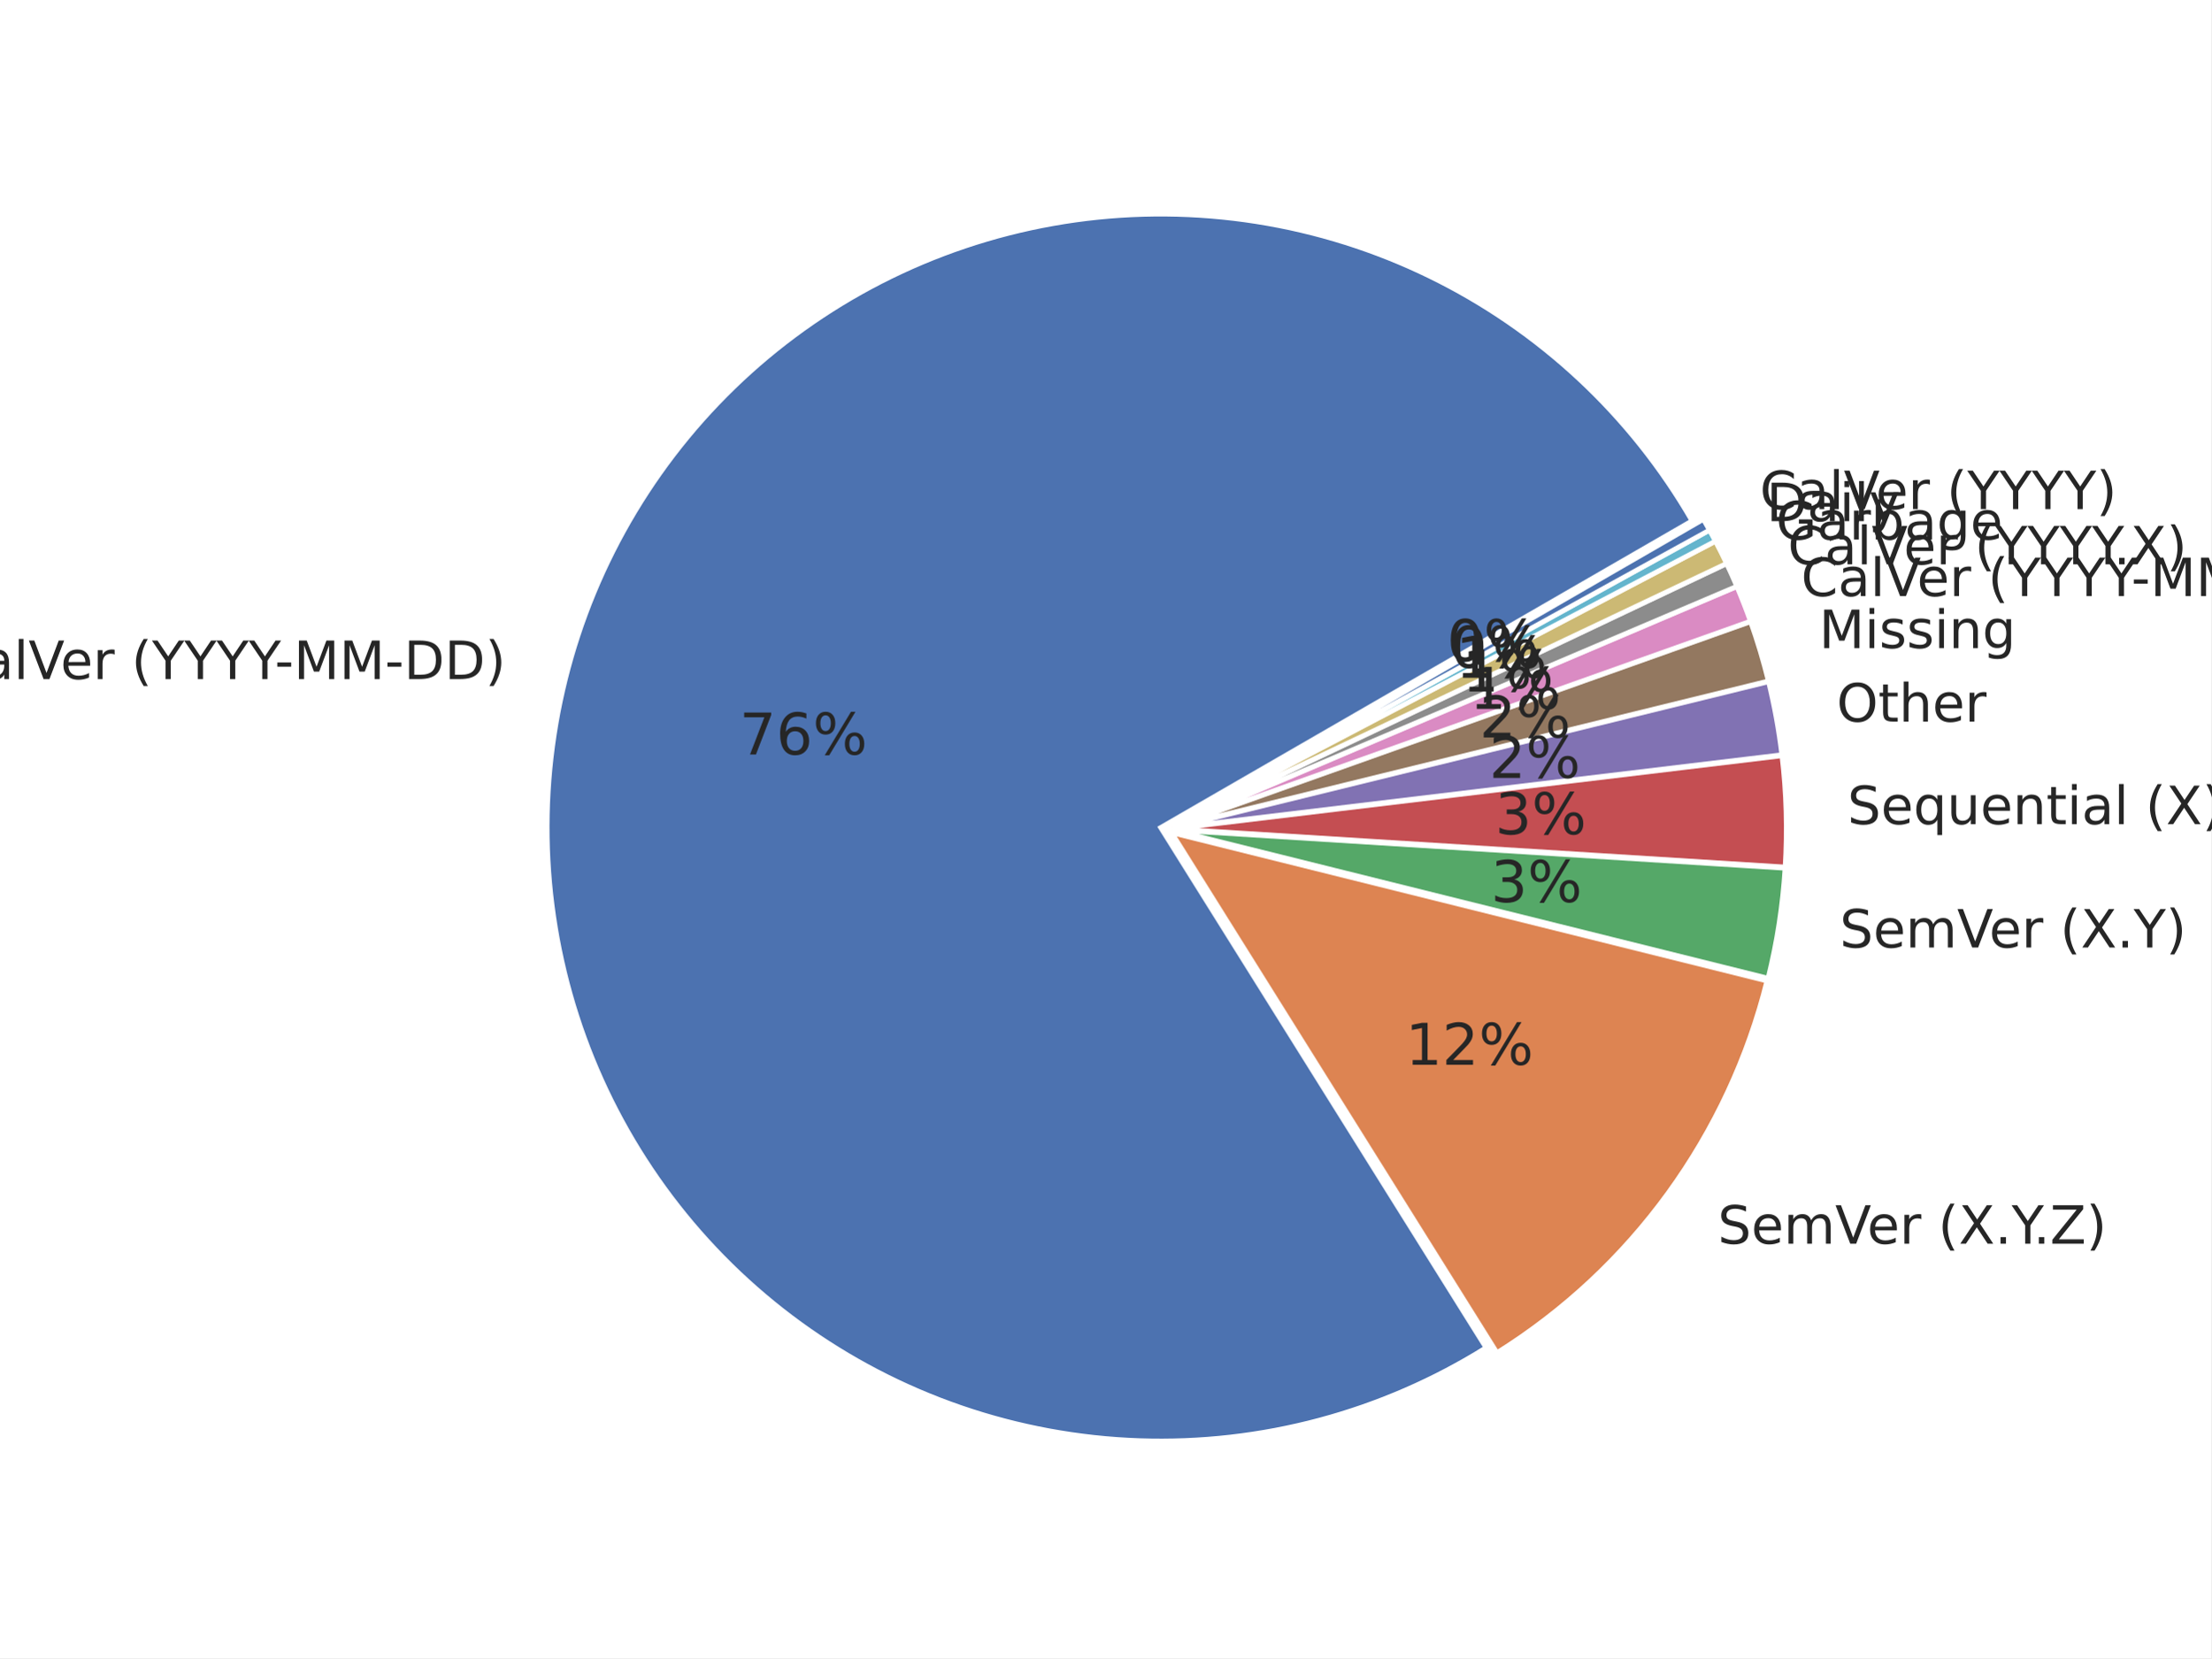
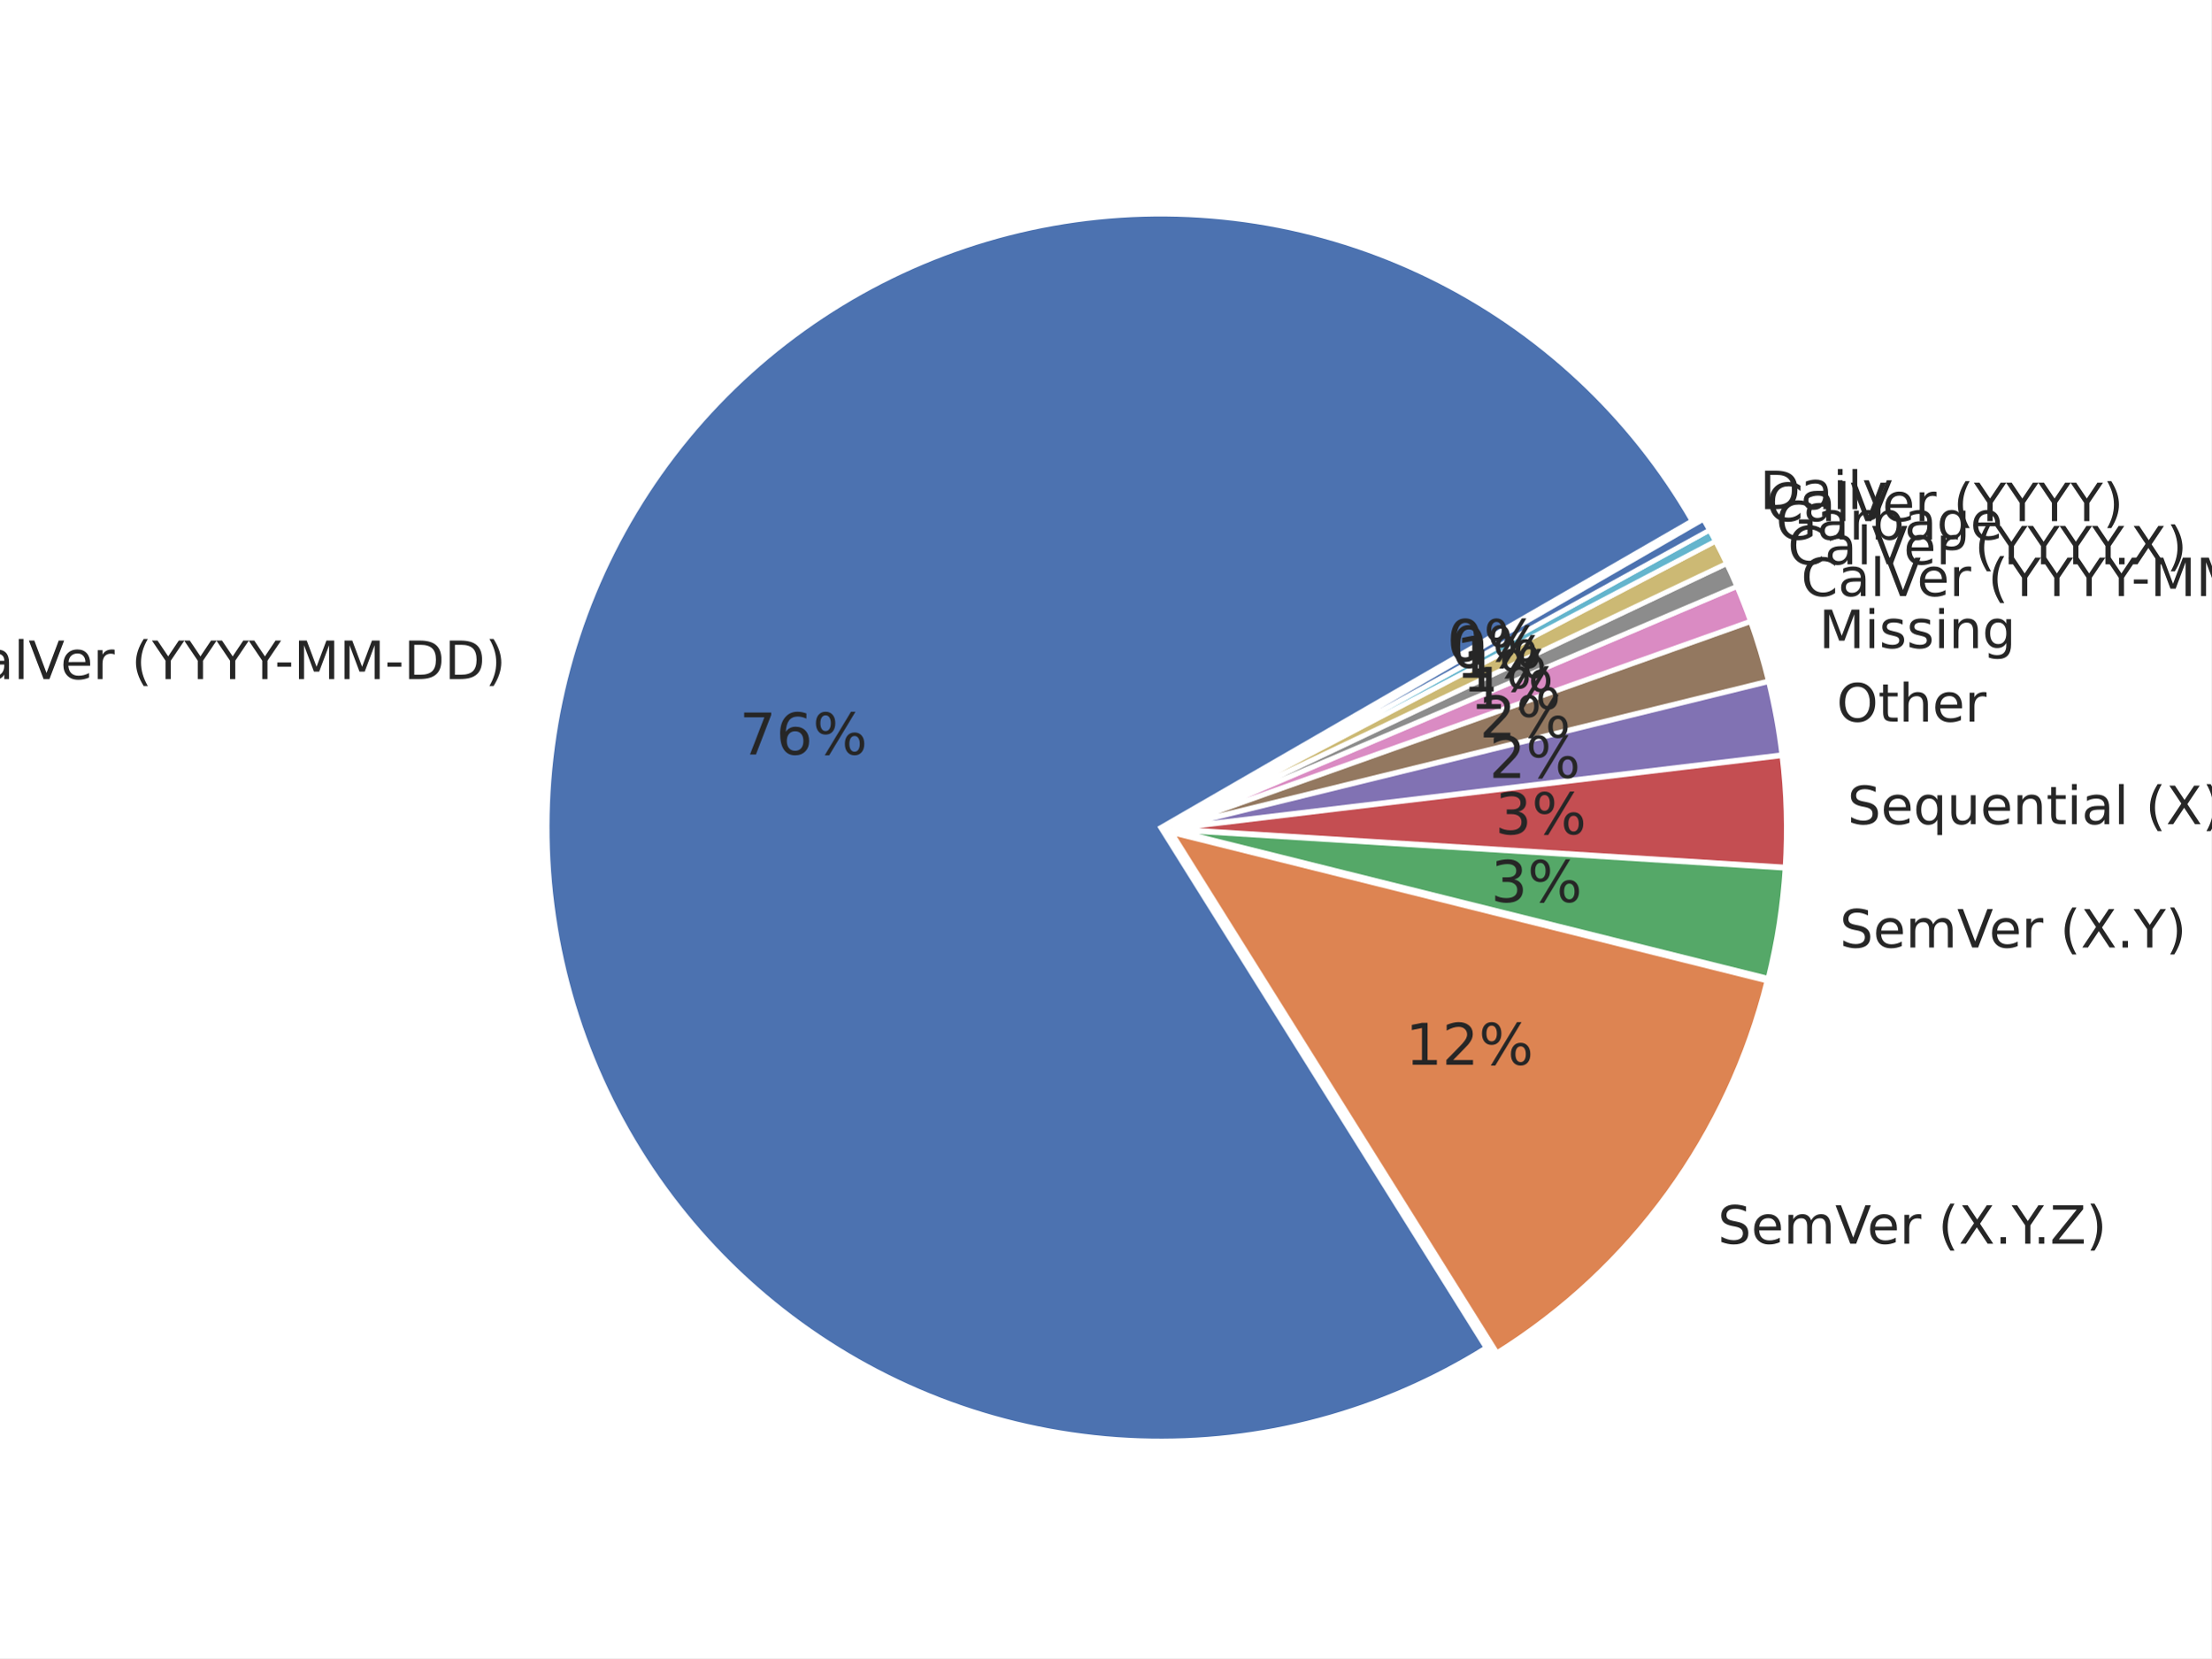
<svg xmlns="http://www.w3.org/2000/svg" xmlns:xlink="http://www.w3.org/1999/xlink" width="460.8pt" height="345.6pt" viewBox="0 0 460.8 345.6" version="1.1">
  <defs>
    <style type="text/css">*{stroke-linejoin: round; stroke-linecap: butt}</style>
  </defs>
  <g id="figure_1">
    <g id="patch_1">
      <path d="M 0 345.6  L 460.8 345.6  L 460.8 0  L 0 0  z " style="fill: #ffffff" />
    </g>
    <g id="axes_1">
      <g id="matplotlib.axis_1" />
      <g id="matplotlib.axis_2" />
      <g id="patch_2">
        <path d="M 352.63 108.555  C 346.295 97.581 338.363 87.61 329.096 78.969  C 319.828 70.327 309.328 63.111 297.939 57.557  C 286.55 52.003 274.398 48.173 261.883 46.192  C 249.368 44.21 236.627 44.1 224.079 45.865  C 211.532 47.63 199.316 51.25 187.833 56.607  C 176.349 61.964 165.726 68.998 156.311 77.478  C 146.896 85.958 138.793 95.791 132.269 106.654  C 125.745 117.516 120.872 129.288 117.809 141.584  C 114.747 153.879 113.528 166.562 114.195 179.215  C 114.861 191.869 117.405 204.354 121.742 216.259  C 126.079 228.165 132.162 239.36 139.791 249.478  C 147.419 259.595 156.51 268.522 166.763 275.967  C 177.017 283.411 188.321 289.291 200.303 293.411  C 212.285 297.532 224.814 299.85 237.477 300.287  C 250.141 300.724 262.8 299.277 275.038 295.992  C 287.276 292.707 298.958 287.622 309.7 280.902  L 241.89 172.491  z " style="fill: #4c72b0; stroke: #ffffff; stroke-linejoin: miter" />
      </g>
      <g id="patch_3">
        <path d="M 311.976 281.962  C 325.89 273.259 337.999 261.958 347.641 248.678  C 357.283 235.397 364.279 220.384 368.246 204.458  L 244.165 173.551  z " style="fill: #dd8452; stroke: #ffffff; stroke-linejoin: miter" />
      </g>
      <g id="patch_4">
        <path d="M 368.475 203.902  C 369.412 200.141 370.177 196.34 370.769 192.51  C 371.36 188.679 371.777 184.824 372.018 180.956  L 244.394 172.995  z " style="fill: #55a868; stroke: #ffffff; stroke-linejoin: miter" />
      </g>
      <g id="patch_5">
        <path d="M 372.033 180.724  C 372.274 176.856 372.339 172.978 372.229 169.104  C 372.118 165.23 371.831 161.363 371.368 157.515  L 244.409 172.763  z " style="fill: #c44e52; stroke: #ffffff; stroke-linejoin: miter" />
      </g>
      <g id="patch_6">
        <path d="M 371.348 157.322  C 371.04 154.757 370.654 152.202 370.191 149.66  C 369.729 147.118 369.189 144.591 368.573 142.082  L 244.389 172.571  z " style="fill: #8172b3; stroke: #ffffff; stroke-linejoin: miter" />
      </g>
      <g id="patch_7">
        <path d="M 368.54 141.944  C 368.026 139.853 367.46 137.775 366.842 135.713  C 366.224 133.651 365.553 131.604 364.832 129.576  L 244.356 172.433  z " style="fill: #937860; stroke: #ffffff; stroke-linejoin: miter" />
      </g>
      <g id="patch_8">
        <path d="M 364.798 129.478  C 364.365 128.261 363.914 127.051 363.444 125.847  C 362.975 124.644 362.487 123.448 361.981 122.259  L 244.322 172.335  z " style="fill: #da8bc3; stroke: #ffffff; stroke-linejoin: miter" />
      </g>
      <g id="patch_9">
        <path d="M 361.956 122.2  C 361.619 121.407 361.274 120.618 360.92 119.833  C 360.567 119.048 360.206 118.266 359.837 117.488  L 244.297 172.276  z " style="fill: #8c8c8c; stroke: #ffffff; stroke-linejoin: miter" />
      </g>
      <g id="patch_10">
        <path d="M 359.815 117.441  C 359.446 116.663 359.069 115.889 358.685 115.118  C 358.3 114.348 357.908 113.581 357.508 112.819  L 244.275 172.229  z " style="fill: #ccb974; stroke: #ffffff; stroke-linejoin: miter" />
      </g>
      <g id="patch_11">
        <path d="M 357.49 112.784  C 357.29 112.403 357.088 112.023 356.884 111.643  C 356.68 111.264 356.474 110.886 356.266 110.509  L 244.257 172.194  z " style="fill: #64b5cd; stroke: #ffffff; stroke-linejoin: miter" />
      </g>
      <g id="patch_12">
        <path d="M 356.254 110.486  C 356.046 110.109 355.837 109.733 355.625 109.358  C 355.414 108.983 355.2 108.609 354.985 108.236  L 244.244 172.172  z " style="fill: #4c72b0; stroke: #ffffff; stroke-linejoin: miter" />
      </g>
      <g id="text_1">
        <g style="fill: #262626" transform="translate(-11.54596 141.5284) scale(0.11 -0.11)">
          <defs>
            <path id="DejaVuSans-43" d="M 4122 4306  L 4122 3641  Q 3803 3938 3442 4084  Q 3081 4231 2675 4231  Q 1875 4231 1450 3742  Q 1025 3253 1025 2328  Q 1025 1406 1450 917  Q 1875 428 2675 428  Q 3081 428 3442 575  Q 3803 722 4122 1019  L 4122 359  Q 3791 134 3420 21  Q 3050 -91 2638 -91  Q 1578 -91 968 557  Q 359 1206 359 2328  Q 359 3453 968 4101  Q 1578 4750 2638 4750  Q 3056 4750 3426 4639  Q 3797 4528 4122 4306  z " transform="scale(0.015625)" />
            <path id="DejaVuSans-61" d="M 2194 1759  Q 1497 1759 1228 1600  Q 959 1441 959 1056  Q 959 750 1161 570  Q 1363 391 1709 391  Q 2188 391 2477 730  Q 2766 1069 2766 1631  L 2766 1759  L 2194 1759  z M 3341 1997  L 3341 0  L 2766 0  L 2766 531  Q 2569 213 2275 61  Q 1981 -91 1556 -91  Q 1019 -91 701 211  Q 384 513 384 1019  Q 384 1609 779 1909  Q 1175 2209 1959 2209  L 2766 2209  L 2766 2266  Q 2766 2663 2505 2880  Q 2244 3097 1772 3097  Q 1472 3097 1187 3025  Q 903 2953 641 2809  L 641 3341  Q 956 3463 1253 3523  Q 1550 3584 1831 3584  Q 2591 3584 2966 3190  Q 3341 2797 3341 1997  z " transform="scale(0.015625)" />
            <path id="DejaVuSans-6c" d="M 603 4863  L 1178 4863  L 1178 0  L 603 0  L 603 4863  z " transform="scale(0.015625)" />
            <path id="DejaVuSans-56" d="M 1831 0  L 50 4666  L 709 4666  L 2188 738  L 3669 4666  L 4325 4666  L 2547 0  L 1831 0  z " transform="scale(0.015625)" />
            <path id="DejaVuSans-65" d="M 3597 1894  L 3597 1613  L 953 1613  Q 991 1019 1311 708  Q 1631 397 2203 397  Q 2534 397 2845 478  Q 3156 559 3463 722  L 3463 178  Q 3153 47 2828 -22  Q 2503 -91 2169 -91  Q 1331 -91 842 396  Q 353 884 353 1716  Q 353 2575 817 3079  Q 1281 3584 2069 3584  Q 2775 3584 3186 3129  Q 3597 2675 3597 1894  z M 3022 2063  Q 3016 2534 2758 2815  Q 2500 3097 2075 3097  Q 1594 3097 1305 2825  Q 1016 2553 972 2059  L 3022 2063  z " transform="scale(0.015625)" />
            <path id="DejaVuSans-72" d="M 2631 2963  Q 2534 3019 2420 3045  Q 2306 3072 2169 3072  Q 1681 3072 1420 2755  Q 1159 2438 1159 1844  L 1159 0  L 581 0  L 581 3500  L 1159 3500  L 1159 2956  Q 1341 3275 1631 3429  Q 1922 3584 2338 3584  Q 2397 3584 2469 3576  Q 2541 3569 2628 3553  L 2631 2963  z " transform="scale(0.015625)" />
            <path id="DejaVuSans-20" transform="scale(0.015625)" />
            <path id="DejaVuSans-28" d="M 1984 4856  Q 1566 4138 1362 3434  Q 1159 2731 1159 2009  Q 1159 1288 1364 580  Q 1569 -128 1984 -844  L 1484 -844  Q 1016 -109 783 600  Q 550 1309 550 2009  Q 550 2706 781 3412  Q 1013 4119 1484 4856  L 1984 4856  z " transform="scale(0.015625)" />
            <path id="DejaVuSans-59" d="M -13 4666  L 666 4666  L 1959 2747  L 3244 4666  L 3922 4666  L 2272 2222  L 2272 0  L 1638 0  L 1638 2222  L -13 4666  z " transform="scale(0.015625)" />
            <path id="DejaVuSans-2d" d="M 313 2009  L 1997 2009  L 1997 1497  L 313 1497  L 313 2009  z " transform="scale(0.015625)" />
            <path id="DejaVuSans-4d" d="M 628 4666  L 1569 4666  L 2759 1491  L 3956 4666  L 4897 4666  L 4897 0  L 4281 0  L 4281 4097  L 3078 897  L 2444 897  L 1241 4097  L 1241 0  L 628 0  L 628 4666  z " transform="scale(0.015625)" />
            <path id="DejaVuSans-44" d="M 1259 4147  L 1259 519  L 2022 519  Q 2988 519 3436 956  Q 3884 1394 3884 2338  Q 3884 3275 3436 3711  Q 2988 4147 2022 4147  L 1259 4147  z M 628 4666  L 1925 4666  Q 3281 4666 3915 4102  Q 4550 3538 4550 2338  Q 4550 1131 3912 565  Q 3275 0 1925 0  L 628 0  L 628 4666  z " transform="scale(0.015625)" />
            <path id="DejaVuSans-29" d="M 513 4856  L 1013 4856  Q 1481 4119 1714 3412  Q 1947 2706 1947 2009  Q 1947 1309 1714 600  Q 1481 -109 1013 -844  L 513 -844  Q 928 -128 1133 580  Q 1338 1288 1338 2009  Q 1338 2731 1133 3434  Q 928 4138 513 4856  z " transform="scale(0.015625)" />
          </defs>
          <use xlink:href="#DejaVuSans-43" />
          <use xlink:href="#DejaVuSans-61" transform="translate(69.82422 0)" />
          <use xlink:href="#DejaVuSans-6c" transform="translate(131.1035 0)" />
          <use xlink:href="#DejaVuSans-56" transform="translate(158.8867 0)" />
          <use xlink:href="#DejaVuSans-65" transform="translate(219.5449 0)" />
          <use xlink:href="#DejaVuSans-72" transform="translate(281.0684 0)" />
          <use xlink:href="#DejaVuSans-20" transform="translate(322.1816 0)" />
          <use xlink:href="#DejaVuSans-28" transform="translate(353.9688 0)" />
          <use xlink:href="#DejaVuSans-59" transform="translate(392.9824 0)" />
          <use xlink:href="#DejaVuSans-59" transform="translate(454.0664 0)" />
          <use xlink:href="#DejaVuSans-59" transform="translate(515.1504 0)" />
          <use xlink:href="#DejaVuSans-59" transform="translate(576.2344 0)" />
          <use xlink:href="#DejaVuSans-2d" transform="translate(625.4434 0)" />
          <use xlink:href="#DejaVuSans-4d" transform="translate(661.5273 0)" />
          <use xlink:href="#DejaVuSans-4d" transform="translate(747.8066 0)" />
          <use xlink:href="#DejaVuSans-2d" transform="translate(834.0859 0)" />
          <use xlink:href="#DejaVuSans-44" transform="translate(870.1699 0)" />
          <use xlink:href="#DejaVuSans-44" transform="translate(947.1719 0)" />
          <use xlink:href="#DejaVuSans-29" transform="translate(1024.174 0)" />
        </g>
      </g>
      <g id="text_2">
        <g style="fill: #262626" transform="translate(154.1056 157.2579) scale(0.12 -0.12)">
          <defs>
            <path id="DejaVuSans-37" d="M 525 4666  L 3525 4666  L 3525 4397  L 1831 0  L 1172 0  L 2766 4134  L 525 4134  L 525 4666  z " transform="scale(0.015625)" />
            <path id="DejaVuSans-36" d="M 2113 2584  Q 1688 2584 1439 2293  Q 1191 2003 1191 1497  Q 1191 994 1439 701  Q 1688 409 2113 409  Q 2538 409 2786 701  Q 3034 994 3034 1497  Q 3034 2003 2786 2293  Q 2538 2584 2113 2584  z M 3366 4563  L 3366 3988  Q 3128 4100 2886 4159  Q 2644 4219 2406 4219  Q 1781 4219 1451 3797  Q 1122 3375 1075 2522  Q 1259 2794 1537 2939  Q 1816 3084 2150 3084  Q 2853 3084 3261 2657  Q 3669 2231 3669 1497  Q 3669 778 3244 343  Q 2819 -91 2113 -91  Q 1303 -91 875 529  Q 447 1150 447 2328  Q 447 3434 972 4092  Q 1497 4750 2381 4750  Q 2619 4750 2861 4703  Q 3103 4656 3366 4563  z " transform="scale(0.015625)" />
            <path id="DejaVuSans-25" d="M 4653 2053  Q 4381 2053 4226 1822  Q 4072 1591 4072 1178  Q 4072 772 4226 539  Q 4381 306 4653 306  Q 4919 306 5073 539  Q 5228 772 5228 1178  Q 5228 1588 5073 1820  Q 4919 2053 4653 2053  z M 4653 2450  Q 5147 2450 5437 2106  Q 5728 1763 5728 1178  Q 5728 594 5436 251  Q 5144 -91 4653 -91  Q 4153 -91 3862 251  Q 3572 594 3572 1178  Q 3572 1766 3864 2108  Q 4156 2450 4653 2450  z M 1428 4353  Q 1159 4353 1004 4120  Q 850 3888 850 3481  Q 850 3069 1003 2837  Q 1156 2606 1428 2606  Q 1700 2606 1854 2837  Q 2009 3069 2009 3481  Q 2009 3884 1853 4118  Q 1697 4353 1428 4353  z M 4250 4750  L 4750 4750  L 1831 -91  L 1331 -91  L 4250 4750  z M 1428 4750  Q 1922 4750 2215 4408  Q 2509 4066 2509 3481  Q 2509 2891 2217 2550  Q 1925 2209 1428 2209  Q 931 2209 642 2551  Q 353 2894 353 3481  Q 353 4063 643 4406  Q 934 4750 1428 4750  z " transform="scale(0.015625)" />
          </defs>
          <use xlink:href="#DejaVuSans-37" />
          <use xlink:href="#DejaVuSans-36" transform="translate(63.62305 0)" />
          <use xlink:href="#DejaVuSans-25" transform="translate(127.2461 0)" />
        </g>
      </g>
      <g id="text_3">
        <g style="fill: #262626" transform="translate(357.989 259.2256) scale(0.11 -0.11)">
          <defs>
            <path id="DejaVuSans-53" d="M 3425 4513  L 3425 3897  Q 3066 4069 2747 4153  Q 2428 4238 2131 4238  Q 1616 4238 1336 4038  Q 1056 3838 1056 3469  Q 1056 3159 1242 3001  Q 1428 2844 1947 2747  L 2328 2669  Q 3034 2534 3370 2195  Q 3706 1856 3706 1288  Q 3706 609 3251 259  Q 2797 -91 1919 -91  Q 1588 -91 1214 -16  Q 841 59 441 206  L 441 856  Q 825 641 1194 531  Q 1563 422 1919 422  Q 2459 422 2753 634  Q 3047 847 3047 1241  Q 3047 1584 2836 1778  Q 2625 1972 2144 2069  L 1759 2144  Q 1053 2284 737 2584  Q 422 2884 422 3419  Q 422 4038 858 4394  Q 1294 4750 2059 4750  Q 2388 4750 2728 4690  Q 3069 4631 3425 4513  z " transform="scale(0.015625)" />
            <path id="DejaVuSans-6d" d="M 3328 2828  Q 3544 3216 3844 3400  Q 4144 3584 4550 3584  Q 5097 3584 5394 3201  Q 5691 2819 5691 2113  L 5691 0  L 5113 0  L 5113 2094  Q 5113 2597 4934 2840  Q 4756 3084 4391 3084  Q 3944 3084 3684 2787  Q 3425 2491 3425 1978  L 3425 0  L 2847 0  L 2847 2094  Q 2847 2600 2669 2842  Q 2491 3084 2119 3084  Q 1678 3084 1418 2786  Q 1159 2488 1159 1978  L 1159 0  L 581 0  L 581 3500  L 1159 3500  L 1159 2956  Q 1356 3278 1631 3431  Q 1906 3584 2284 3584  Q 2666 3584 2933 3390  Q 3200 3197 3328 2828  z " transform="scale(0.015625)" />
            <path id="DejaVuSans-58" d="M 403 4666  L 1081 4666  L 2241 2931  L 3406 4666  L 4084 4666  L 2584 2425  L 4184 0  L 3506 0  L 2194 1984  L 872 0  L 191 0  L 1856 2491  L 403 4666  z " transform="scale(0.015625)" />
            <path id="DejaVuSans-2e" d="M 684 794  L 1344 794  L 1344 0  L 684 0  L 684 794  z " transform="scale(0.015625)" />
            <path id="DejaVuSans-5a" d="M 359 4666  L 4025 4666  L 4025 4184  L 1075 531  L 4097 531  L 4097 0  L 288 0  L 288 481  L 3238 4134  L 359 4134  L 359 4666  z " transform="scale(0.015625)" />
          </defs>
          <use xlink:href="#DejaVuSans-53" />
          <use xlink:href="#DejaVuSans-65" transform="translate(63.47656 0)" />
          <use xlink:href="#DejaVuSans-6d" transform="translate(125 0)" />
          <use xlink:href="#DejaVuSans-56" transform="translate(222.4121 0)" />
          <use xlink:href="#DejaVuSans-65" transform="translate(283.0703 0)" />
          <use xlink:href="#DejaVuSans-72" transform="translate(344.5938 0)" />
          <use xlink:href="#DejaVuSans-20" transform="translate(385.707 0)" />
          <use xlink:href="#DejaVuSans-28" transform="translate(417.4941 0)" />
          <use xlink:href="#DejaVuSans-58" transform="translate(456.5078 0)" />
          <use xlink:href="#DejaVuSans-2e" transform="translate(525.0137 0)" />
          <use xlink:href="#DejaVuSans-59" transform="translate(556.8008 0)" />
          <use xlink:href="#DejaVuSans-2e" transform="translate(597.6348 0)" />
          <use xlink:href="#DejaVuSans-5a" transform="translate(629.4219 0)" />
          <use xlink:href="#DejaVuSans-29" transform="translate(697.9277 0)" />
        </g>
      </g>
      <g id="text_4">
        <g style="fill: #262626" transform="translate(292.9151 221.9384) scale(0.12 -0.12)">
          <defs>
            <path id="DejaVuSans-31" d="M 794 531  L 1825 531  L 1825 4091  L 703 3866  L 703 4441  L 1819 4666  L 2450 4666  L 2450 531  L 3481 531  L 3481 0  L 794 0  L 794 531  z " transform="scale(0.015625)" />
            <path id="DejaVuSans-32" d="M 1228 531  L 3431 531  L 3431 0  L 469 0  L 469 531  Q 828 903 1448 1529  Q 2069 2156 2228 2338  Q 2531 2678 2651 2914  Q 2772 3150 2772 3378  Q 2772 3750 2511 3984  Q 2250 4219 1831 4219  Q 1534 4219 1204 4116  Q 875 4013 500 3803  L 500 4441  Q 881 4594 1212 4672  Q 1544 4750 1819 4750  Q 2544 4750 2975 4387  Q 3406 4025 3406 3419  Q 3406 3131 3298 2873  Q 3191 2616 2906 2266  Q 2828 2175 2409 1742  Q 1991 1309 1228 531  z " transform="scale(0.015625)" />
          </defs>
          <use xlink:href="#DejaVuSans-31" />
          <use xlink:href="#DejaVuSans-32" transform="translate(63.62305 0)" />
          <use xlink:href="#DejaVuSans-25" transform="translate(127.2461 0)" />
        </g>
      </g>
      <g id="text_5">
        <g style="fill: #262626" transform="translate(383.4061 197.4962) scale(0.11 -0.11)">
          <use xlink:href="#DejaVuSans-53" />
          <use xlink:href="#DejaVuSans-65" transform="translate(63.47656 0)" />
          <use xlink:href="#DejaVuSans-6d" transform="translate(125 0)" />
          <use xlink:href="#DejaVuSans-56" transform="translate(222.4121 0)" />
          <use xlink:href="#DejaVuSans-65" transform="translate(283.0703 0)" />
          <use xlink:href="#DejaVuSans-72" transform="translate(344.5938 0)" />
          <use xlink:href="#DejaVuSans-20" transform="translate(385.707 0)" />
          <use xlink:href="#DejaVuSans-28" transform="translate(417.4941 0)" />
          <use xlink:href="#DejaVuSans-58" transform="translate(456.5078 0)" />
          <use xlink:href="#DejaVuSans-2e" transform="translate(525.0137 0)" />
          <use xlink:href="#DejaVuSans-59" transform="translate(556.8008 0)" />
          <use xlink:href="#DejaVuSans-29" transform="translate(617.8848 0)" />
        </g>
      </g>
      <g id="text_6">
        <g style="fill: #262626" transform="translate(310.7005 188.015) scale(0.12 -0.12)">
          <defs>
            <path id="DejaVuSans-33" d="M 2597 2516  Q 3050 2419 3304 2112  Q 3559 1806 3559 1356  Q 3559 666 3084 287  Q 2609 -91 1734 -91  Q 1441 -91 1130 -33  Q 819 25 488 141  L 488 750  Q 750 597 1062 519  Q 1375 441 1716 441  Q 2309 441 2620 675  Q 2931 909 2931 1356  Q 2931 1769 2642 2001  Q 2353 2234 1838 2234  L 1294 2234  L 1294 2753  L 1863 2753  Q 2328 2753 2575 2939  Q 2822 3125 2822 3475  Q 2822 3834 2567 4026  Q 2313 4219 1838 4219  Q 1578 4219 1281 4162  Q 984 4106 628 3988  L 628 4550  Q 988 4650 1302 4700  Q 1616 4750 1894 4750  Q 2613 4750 3031 4423  Q 3450 4097 3450 3541  Q 3450 3153 3228 2886  Q 3006 2619 2597 2516  z " transform="scale(0.015625)" />
          </defs>
          <use xlink:href="#DejaVuSans-33" />
          <use xlink:href="#DejaVuSans-25" transform="translate(63.62305 0)" />
        </g>
      </g>
      <g id="text_7">
        <g style="fill: #262626" transform="translate(385.0105 171.7734) scale(0.11 -0.11)">
          <defs>
            <path id="DejaVuSans-71" d="M 947 1747  Q 947 1113 1208 752  Q 1469 391 1925 391  Q 2381 391 2643 752  Q 2906 1113 2906 1747  Q 2906 2381 2643 2742  Q 2381 3103 1925 3103  Q 1469 3103 1208 2742  Q 947 2381 947 1747  z M 2906 525  Q 2725 213 2448 61  Q 2172 -91 1784 -91  Q 1150 -91 751 415  Q 353 922 353 1747  Q 353 2572 751 3078  Q 1150 3584 1784 3584  Q 2172 3584 2448 3432  Q 2725 3281 2906 2969  L 2906 3500  L 3481 3500  L 3481 -1331  L 2906 -1331  L 2906 525  z " transform="scale(0.015625)" />
            <path id="DejaVuSans-75" d="M 544 1381  L 544 3500  L 1119 3500  L 1119 1403  Q 1119 906 1312 657  Q 1506 409 1894 409  Q 2359 409 2629 706  Q 2900 1003 2900 1516  L 2900 3500  L 3475 3500  L 3475 0  L 2900 0  L 2900 538  Q 2691 219 2414 64  Q 2138 -91 1772 -91  Q 1169 -91 856 284  Q 544 659 544 1381  z M 1991 3584  L 1991 3584  z " transform="scale(0.015625)" />
            <path id="DejaVuSans-6e" d="M 3513 2113  L 3513 0  L 2938 0  L 2938 2094  Q 2938 2591 2744 2837  Q 2550 3084 2163 3084  Q 1697 3084 1428 2787  Q 1159 2491 1159 1978  L 1159 0  L 581 0  L 581 3500  L 1159 3500  L 1159 2956  Q 1366 3272 1645 3428  Q 1925 3584 2291 3584  Q 2894 3584 3203 3211  Q 3513 2838 3513 2113  z " transform="scale(0.015625)" />
            <path id="DejaVuSans-74" d="M 1172 4494  L 1172 3500  L 2356 3500  L 2356 3053  L 1172 3053  L 1172 1153  Q 1172 725 1289 603  Q 1406 481 1766 481  L 2356 481  L 2356 0  L 1766 0  Q 1100 0 847 248  Q 594 497 594 1153  L 594 3053  L 172 3053  L 172 3500  L 594 3500  L 594 4494  L 1172 4494  z " transform="scale(0.015625)" />
            <path id="DejaVuSans-69" d="M 603 3500  L 1178 3500  L 1178 0  L 603 0  L 603 3500  z M 603 4863  L 1178 4863  L 1178 4134  L 603 4134  L 603 4863  z " transform="scale(0.015625)" />
          </defs>
          <use xlink:href="#DejaVuSans-53" />
          <use xlink:href="#DejaVuSans-65" transform="translate(63.47656 0)" />
          <use xlink:href="#DejaVuSans-71" transform="translate(125 0)" />
          <use xlink:href="#DejaVuSans-75" transform="translate(188.4766 0)" />
          <use xlink:href="#DejaVuSans-65" transform="translate(251.8555 0)" />
          <use xlink:href="#DejaVuSans-6e" transform="translate(313.3789 0)" />
          <use xlink:href="#DejaVuSans-74" transform="translate(376.7578 0)" />
          <use xlink:href="#DejaVuSans-69" transform="translate(415.9668 0)" />
          <use xlink:href="#DejaVuSans-61" transform="translate(443.75 0)" />
          <use xlink:href="#DejaVuSans-6c" transform="translate(505.0293 0)" />
          <use xlink:href="#DejaVuSans-20" transform="translate(532.8125 0)" />
          <use xlink:href="#DejaVuSans-28" transform="translate(564.5996 0)" />
          <use xlink:href="#DejaVuSans-58" transform="translate(603.6133 0)" />
          <use xlink:href="#DejaVuSans-29" transform="translate(672.1191 0)" />
        </g>
      </g>
      <g id="text_8">
        <g style="fill: #262626" transform="translate(311.5822 173.879) scale(0.12 -0.12)">
          <use xlink:href="#DejaVuSans-33" />
          <use xlink:href="#DejaVuSans-25" transform="translate(63.62305 0)" />
        </g>
      </g>
      <g id="text_9">
        <g style="fill: #262626" transform="translate(382.7717 150.404) scale(0.11 -0.11)">
          <defs>
            <path id="DejaVuSans-4f" d="M 2522 4238  Q 1834 4238 1429 3725  Q 1025 3213 1025 2328  Q 1025 1447 1429 934  Q 1834 422 2522 422  Q 3209 422 3611 934  Q 4013 1447 4013 2328  Q 4013 3213 3611 3725  Q 3209 4238 2522 4238  z M 2522 4750  Q 3503 4750 4090 4092  Q 4678 3434 4678 2328  Q 4678 1225 4090 567  Q 3503 -91 2522 -91  Q 1538 -91 948 565  Q 359 1222 359 2328  Q 359 3434 948 4092  Q 1538 4750 2522 4750  z " transform="scale(0.015625)" />
            <path id="DejaVuSans-68" d="M 3513 2113  L 3513 0  L 2938 0  L 2938 2094  Q 2938 2591 2744 2837  Q 2550 3084 2163 3084  Q 1697 3084 1428 2787  Q 1159 2491 1159 1978  L 1159 0  L 581 0  L 581 4863  L 1159 4863  L 1159 2956  Q 1366 3272 1645 3428  Q 1925 3584 2291 3584  Q 2894 3584 3203 3211  Q 3513 2838 3513 2113  z " transform="scale(0.015625)" />
          </defs>
          <use xlink:href="#DejaVuSans-4f" />
          <use xlink:href="#DejaVuSans-74" transform="translate(78.71094 0)" />
          <use xlink:href="#DejaVuSans-68" transform="translate(117.9199 0)" />
          <use xlink:href="#DejaVuSans-65" transform="translate(181.2988 0)" />
          <use xlink:href="#DejaVuSans-72" transform="translate(242.8223 0)" />
        </g>
      </g>
      <g id="text_10">
        <g style="fill: #262626" transform="translate(310.3519 162.1355) scale(0.12 -0.12)">
          <use xlink:href="#DejaVuSans-32" />
          <use xlink:href="#DejaVuSans-25" transform="translate(63.62305 0)" />
        </g>
      </g>
      <g id="text_11">
        <g style="fill: #262626" transform="translate(379.0905 135.0763) scale(0.11 -0.11)">
          <defs>
            <path id="DejaVuSans-73" d="M 2834 3397  L 2834 2853  Q 2591 2978 2328 3040  Q 2066 3103 1784 3103  Q 1356 3103 1142 2972  Q 928 2841 928 2578  Q 928 2378 1081 2264  Q 1234 2150 1697 2047  L 1894 2003  Q 2506 1872 2764 1633  Q 3022 1394 3022 966  Q 3022 478 2636 193  Q 2250 -91 1575 -91  Q 1294 -91 989 -36  Q 684 19 347 128  L 347 722  Q 666 556 975 473  Q 1284 391 1588 391  Q 1994 391 2212 530  Q 2431 669 2431 922  Q 2431 1156 2273 1281  Q 2116 1406 1581 1522  L 1381 1569  Q 847 1681 609 1914  Q 372 2147 372 2553  Q 372 3047 722 3315  Q 1072 3584 1716 3584  Q 2034 3584 2315 3537  Q 2597 3491 2834 3397  z " transform="scale(0.015625)" />
            <path id="DejaVuSans-67" d="M 2906 1791  Q 2906 2416 2648 2759  Q 2391 3103 1925 3103  Q 1463 3103 1205 2759  Q 947 2416 947 1791  Q 947 1169 1205 825  Q 1463 481 1925 481  Q 2391 481 2648 825  Q 2906 1169 2906 1791  z M 3481 434  Q 3481 -459 3084 -895  Q 2688 -1331 1869 -1331  Q 1566 -1331 1297 -1286  Q 1028 -1241 775 -1147  L 775 -588  Q 1028 -725 1275 -790  Q 1522 -856 1778 -856  Q 2344 -856 2625 -561  Q 2906 -266 2906 331  L 2906 616  Q 2728 306 2450 153  Q 2172 0 1784 0  Q 1141 0 747 490  Q 353 981 353 1791  Q 353 2603 747 3093  Q 1141 3584 1784 3584  Q 2172 3584 2450 3431  Q 2728 3278 2906 2969  L 2906 3500  L 3481 3500  L 3481 434  z " transform="scale(0.015625)" />
          </defs>
          <use xlink:href="#DejaVuSans-4d" />
          <use xlink:href="#DejaVuSans-69" transform="translate(86.2793 0)" />
          <use xlink:href="#DejaVuSans-73" transform="translate(114.0625 0)" />
          <use xlink:href="#DejaVuSans-73" transform="translate(166.1621 0)" />
          <use xlink:href="#DejaVuSans-69" transform="translate(218.2617 0)" />
          <use xlink:href="#DejaVuSans-6e" transform="translate(246.0449 0)" />
          <use xlink:href="#DejaVuSans-67" transform="translate(309.4238 0)" />
        </g>
      </g>
      <g id="text_12">
        <g style="fill: #262626" transform="translate(308.3289 153.7121) scale(0.12 -0.12)">
          <use xlink:href="#DejaVuSans-32" />
          <use xlink:href="#DejaVuSans-25" transform="translate(63.62305 0)" />
        </g>
      </g>
      <g id="text_13">
        <g style="fill: #262626" transform="translate(375.3565 124.234) scale(0.11 -0.11)">
          <use xlink:href="#DejaVuSans-43" />
          <use xlink:href="#DejaVuSans-61" transform="translate(69.82422 0)" />
          <use xlink:href="#DejaVuSans-6c" transform="translate(131.1035 0)" />
          <use xlink:href="#DejaVuSans-56" transform="translate(158.8867 0)" />
          <use xlink:href="#DejaVuSans-65" transform="translate(219.5449 0)" />
          <use xlink:href="#DejaVuSans-72" transform="translate(281.0684 0)" />
          <use xlink:href="#DejaVuSans-20" transform="translate(322.1816 0)" />
          <use xlink:href="#DejaVuSans-28" transform="translate(353.9688 0)" />
          <use xlink:href="#DejaVuSans-59" transform="translate(392.9824 0)" />
          <use xlink:href="#DejaVuSans-59" transform="translate(454.0664 0)" />
          <use xlink:href="#DejaVuSans-59" transform="translate(515.1504 0)" />
          <use xlink:href="#DejaVuSans-59" transform="translate(576.2344 0)" />
          <use xlink:href="#DejaVuSans-2d" transform="translate(625.4434 0)" />
          <use xlink:href="#DejaVuSans-4d" transform="translate(661.5273 0)" />
          <use xlink:href="#DejaVuSans-4d" transform="translate(747.8066 0)" />
          <use xlink:href="#DejaVuSans-29" transform="translate(834.0859 0)" />
        </g>
      </g>
      <g id="text_14">
        <g style="fill: #262626" transform="translate(306.2769 147.7538) scale(0.12 -0.12)">
          <use xlink:href="#DejaVuSans-31" />
          <use xlink:href="#DejaVuSans-25" transform="translate(63.62305 0)" />
        </g>
      </g>
      <g id="text_15">
        <g style="fill: #262626" transform="translate(372.5827 117.6241) scale(0.11 -0.11)">
          <use xlink:href="#DejaVuSans-43" />
          <use xlink:href="#DejaVuSans-61" transform="translate(69.82422 0)" />
          <use xlink:href="#DejaVuSans-6c" transform="translate(131.1035 0)" />
          <use xlink:href="#DejaVuSans-56" transform="translate(158.8867 0)" />
          <use xlink:href="#DejaVuSans-65" transform="translate(219.5449 0)" />
          <use xlink:href="#DejaVuSans-72" transform="translate(281.0684 0)" />
          <use xlink:href="#DejaVuSans-20" transform="translate(322.1816 0)" />
          <use xlink:href="#DejaVuSans-28" transform="translate(353.9688 0)" />
          <use xlink:href="#DejaVuSans-59" transform="translate(392.9824 0)" />
          <use xlink:href="#DejaVuSans-59" transform="translate(454.0664 0)" />
          <use xlink:href="#DejaVuSans-59" transform="translate(515.1504 0)" />
          <use xlink:href="#DejaVuSans-59" transform="translate(576.2344 0)" />
          <use xlink:href="#DejaVuSans-2e" transform="translate(617.0684 0)" />
          <use xlink:href="#DejaVuSans-58" transform="translate(648.8555 0)" />
          <use xlink:href="#DejaVuSans-29" transform="translate(717.3613 0)" />
        </g>
      </g>
      <g id="text_16">
        <g style="fill: #262626" transform="translate(304.7526 144.1213) scale(0.12 -0.12)">
          <use xlink:href="#DejaVuSans-31" />
          <use xlink:href="#DejaVuSans-25" transform="translate(63.62305 0)" />
        </g>
      </g>
      <g id="text_17">
        <g style="fill: #262626" transform="translate(370.1256 112.4424) scale(0.11 -0.11)">
          <defs>
            <path id="DejaVuSans-47" d="M 3809 666  L 3809 1919  L 2778 1919  L 2778 2438  L 4434 2438  L 4434 434  Q 4069 175 3628 42  Q 3188 -91 2688 -91  Q 1594 -91 976 548  Q 359 1188 359 2328  Q 359 3472 976 4111  Q 1594 4750 2688 4750  Q 3144 4750 3555 4637  Q 3966 4525 4313 4306  L 4313 3634  Q 3963 3931 3569 4081  Q 3175 4231 2741 4231  Q 1884 4231 1454 3753  Q 1025 3275 1025 2328  Q 1025 1384 1454 906  Q 1884 428 2741 428  Q 3075 428 3337 486  Q 3600 544 3809 666  z " transform="scale(0.015625)" />
            <path id="DejaVuSans-62" d="M 3116 1747  Q 3116 2381 2855 2742  Q 2594 3103 2138 3103  Q 1681 3103 1420 2742  Q 1159 2381 1159 1747  Q 1159 1113 1420 752  Q 1681 391 2138 391  Q 2594 391 2855 752  Q 3116 1113 3116 1747  z M 1159 2969  Q 1341 3281 1617 3432  Q 1894 3584 2278 3584  Q 2916 3584 3314 3078  Q 3713 2572 3713 1747  Q 3713 922 3314 415  Q 2916 -91 2278 -91  Q 1894 -91 1617 61  Q 1341 213 1159 525  L 1159 0  L 581 0  L 581 4863  L 1159 4863  L 1159 2969  z " transform="scale(0.015625)" />
          </defs>
          <use xlink:href="#DejaVuSans-47" />
          <use xlink:href="#DejaVuSans-61" transform="translate(77.49023 0)" />
          <use xlink:href="#DejaVuSans-72" transform="translate(138.7695 0)" />
          <use xlink:href="#DejaVuSans-62" transform="translate(179.8828 0)" />
          <use xlink:href="#DejaVuSans-61" transform="translate(243.3594 0)" />
          <use xlink:href="#DejaVuSans-67" transform="translate(304.6387 0)" />
          <use xlink:href="#DejaVuSans-65" transform="translate(368.1152 0)" />
        </g>
      </g>
      <g id="text_18">
        <g style="fill: #262626" transform="translate(303.4023 141.2737) scale(0.12 -0.12)">
          <use xlink:href="#DejaVuSans-31" />
          <use xlink:href="#DejaVuSans-25" transform="translate(63.62305 0)" />
        </g>
      </g>
      <g id="text_19">
        <g style="fill: #262626" transform="translate(368.1465 108.6236) scale(0.11 -0.11)">
-           <defs>
-             <path id="DejaVuSans-79" d="M 2059 -325  Q 1816 -950 1584 -1140  Q 1353 -1331 966 -1331  L 506 -1331  L 506 -850  L 844 -850  Q 1081 -850 1212 -737  Q 1344 -625 1503 -206  L 1606 56  L 191 3500  L 800 3500  L 1894 763  L 2988 3500  L 3597 3500  L 2059 -325  z " transform="scale(0.015625)" />
-           </defs>
-           <use xlink:href="#DejaVuSans-44" />
-           <use xlink:href="#DejaVuSans-61" transform="translate(77.00195 0)" />
-           <use xlink:href="#DejaVuSans-69" transform="translate(138.2812 0)" />
-           <use xlink:href="#DejaVuSans-6c" transform="translate(166.0645 0)" />
-           <use xlink:href="#DejaVuSans-79" transform="translate(193.8477 0)" />
-         </g>
-       </g>
-       <g id="text_20">
-         <g style="fill: #262626" transform="translate(302.3146 139.1751) scale(0.12 -0.12)">
-           <defs>
-             <path id="DejaVuSans-30" d="M 2034 4250  Q 1547 4250 1301 3770  Q 1056 3291 1056 2328  Q 1056 1369 1301 889  Q 1547 409 2034 409  Q 2525 409 2770 889  Q 3016 1369 3016 2328  Q 3016 3291 2770 3770  Q 2525 4250 2034 4250  z M 2034 4750  Q 2819 4750 3233 4129  Q 3647 3509 3647 2328  Q 3647 1150 3233 529  Q 2819 -91 2034 -91  Q 1250 -91 836 529  Q 422 1150 422 2328  Q 422 3509 836 4129  Q 1250 4750 2034 4750  z " transform="scale(0.015625)" />
-           </defs>
-           <use xlink:href="#DejaVuSans-30" />
-           <use xlink:href="#DejaVuSans-25" transform="translate(63.62305 0)" />
-         </g>
-       </g>
-       <g id="text_21">
-         <g style="fill: #262626" transform="translate(366.7632 106.1117) scale(0.11 -0.11)">
          <use xlink:href="#DejaVuSans-43" />
          <use xlink:href="#DejaVuSans-61" transform="translate(69.82422 0)" />
          <use xlink:href="#DejaVuSans-6c" transform="translate(131.1035 0)" />
          <use xlink:href="#DejaVuSans-56" transform="translate(158.8867 0)" />
          <use xlink:href="#DejaVuSans-65" transform="translate(219.5449 0)" />
          <use xlink:href="#DejaVuSans-72" transform="translate(281.0684 0)" />
          <use xlink:href="#DejaVuSans-20" transform="translate(322.1816 0)" />
          <use xlink:href="#DejaVuSans-28" transform="translate(353.9688 0)" />
          <use xlink:href="#DejaVuSans-59" transform="translate(392.9824 0)" />
          <use xlink:href="#DejaVuSans-59" transform="translate(454.0664 0)" />
          <use xlink:href="#DejaVuSans-59" transform="translate(515.1504 0)" />
          <use xlink:href="#DejaVuSans-59" transform="translate(576.2344 0)" />
          <use xlink:href="#DejaVuSans-29" transform="translate(637.3184 0)" />
        </g>
      </g>
+       <g id="text_20">
+         <g style="fill: #262626" transform="translate(302.3146 139.1751) scale(0.12 -0.12)">
+           <defs>
+             <path id="DejaVuSans-30" d="M 2034 4250  Q 1547 4250 1301 3770  Q 1056 3291 1056 2328  Q 1056 1369 1301 889  Q 1547 409 2034 409  Q 2525 409 2770 889  Q 3016 1369 3016 2328  Q 3016 3291 2770 3770  Q 2525 4250 2034 4250  z M 2034 4750  Q 2819 4750 3233 4129  Q 3647 3509 3647 2328  Q 3647 1150 3233 529  Q 2819 -91 2034 -91  Q 1250 -91 836 529  Q 422 1150 422 2328  Q 422 3509 836 4129  Q 1250 4750 2034 4750  z " transform="scale(0.015625)" />
+           </defs>
+           <use xlink:href="#DejaVuSans-30" />
+           <use xlink:href="#DejaVuSans-25" transform="translate(63.62305 0)" />
+         </g>
+       </g>
+       <g id="text_21">
+         <g style="fill: #262626" transform="translate(366.7632 106.1117) scale(0.11 -0.11)">
+           <defs>
+             <path id="DejaVuSans-79" d="M 2059 -325  Q 1816 -950 1584 -1140  Q 1353 -1331 966 -1331  L 506 -1331  L 506 -850  L 844 -850  Q 1081 -850 1212 -737  Q 1344 -625 1503 -206  L 1606 56  L 191 3500  L 800 3500  L 1894 763  L 2988 3500  L 3597 3500  L 2059 -325  z " transform="scale(0.015625)" />
+           </defs>
+           <use xlink:href="#DejaVuSans-44" />
+           <use xlink:href="#DejaVuSans-61" transform="translate(77.00195 0)" />
+           <use xlink:href="#DejaVuSans-69" transform="translate(138.2812 0)" />
+           <use xlink:href="#DejaVuSans-6c" transform="translate(166.0645 0)" />
+           <use xlink:href="#DejaVuSans-79" transform="translate(193.8477 0)" />
+         </g>
+       </g>
      <g id="text_22">
        <g style="fill: #262626" transform="translate(301.5544 137.7947) scale(0.12 -0.12)">
          <use xlink:href="#DejaVuSans-30" />
          <use xlink:href="#DejaVuSans-25" transform="translate(63.62305 0)" />
        </g>
      </g>
    </g>
  </g>
</svg>
